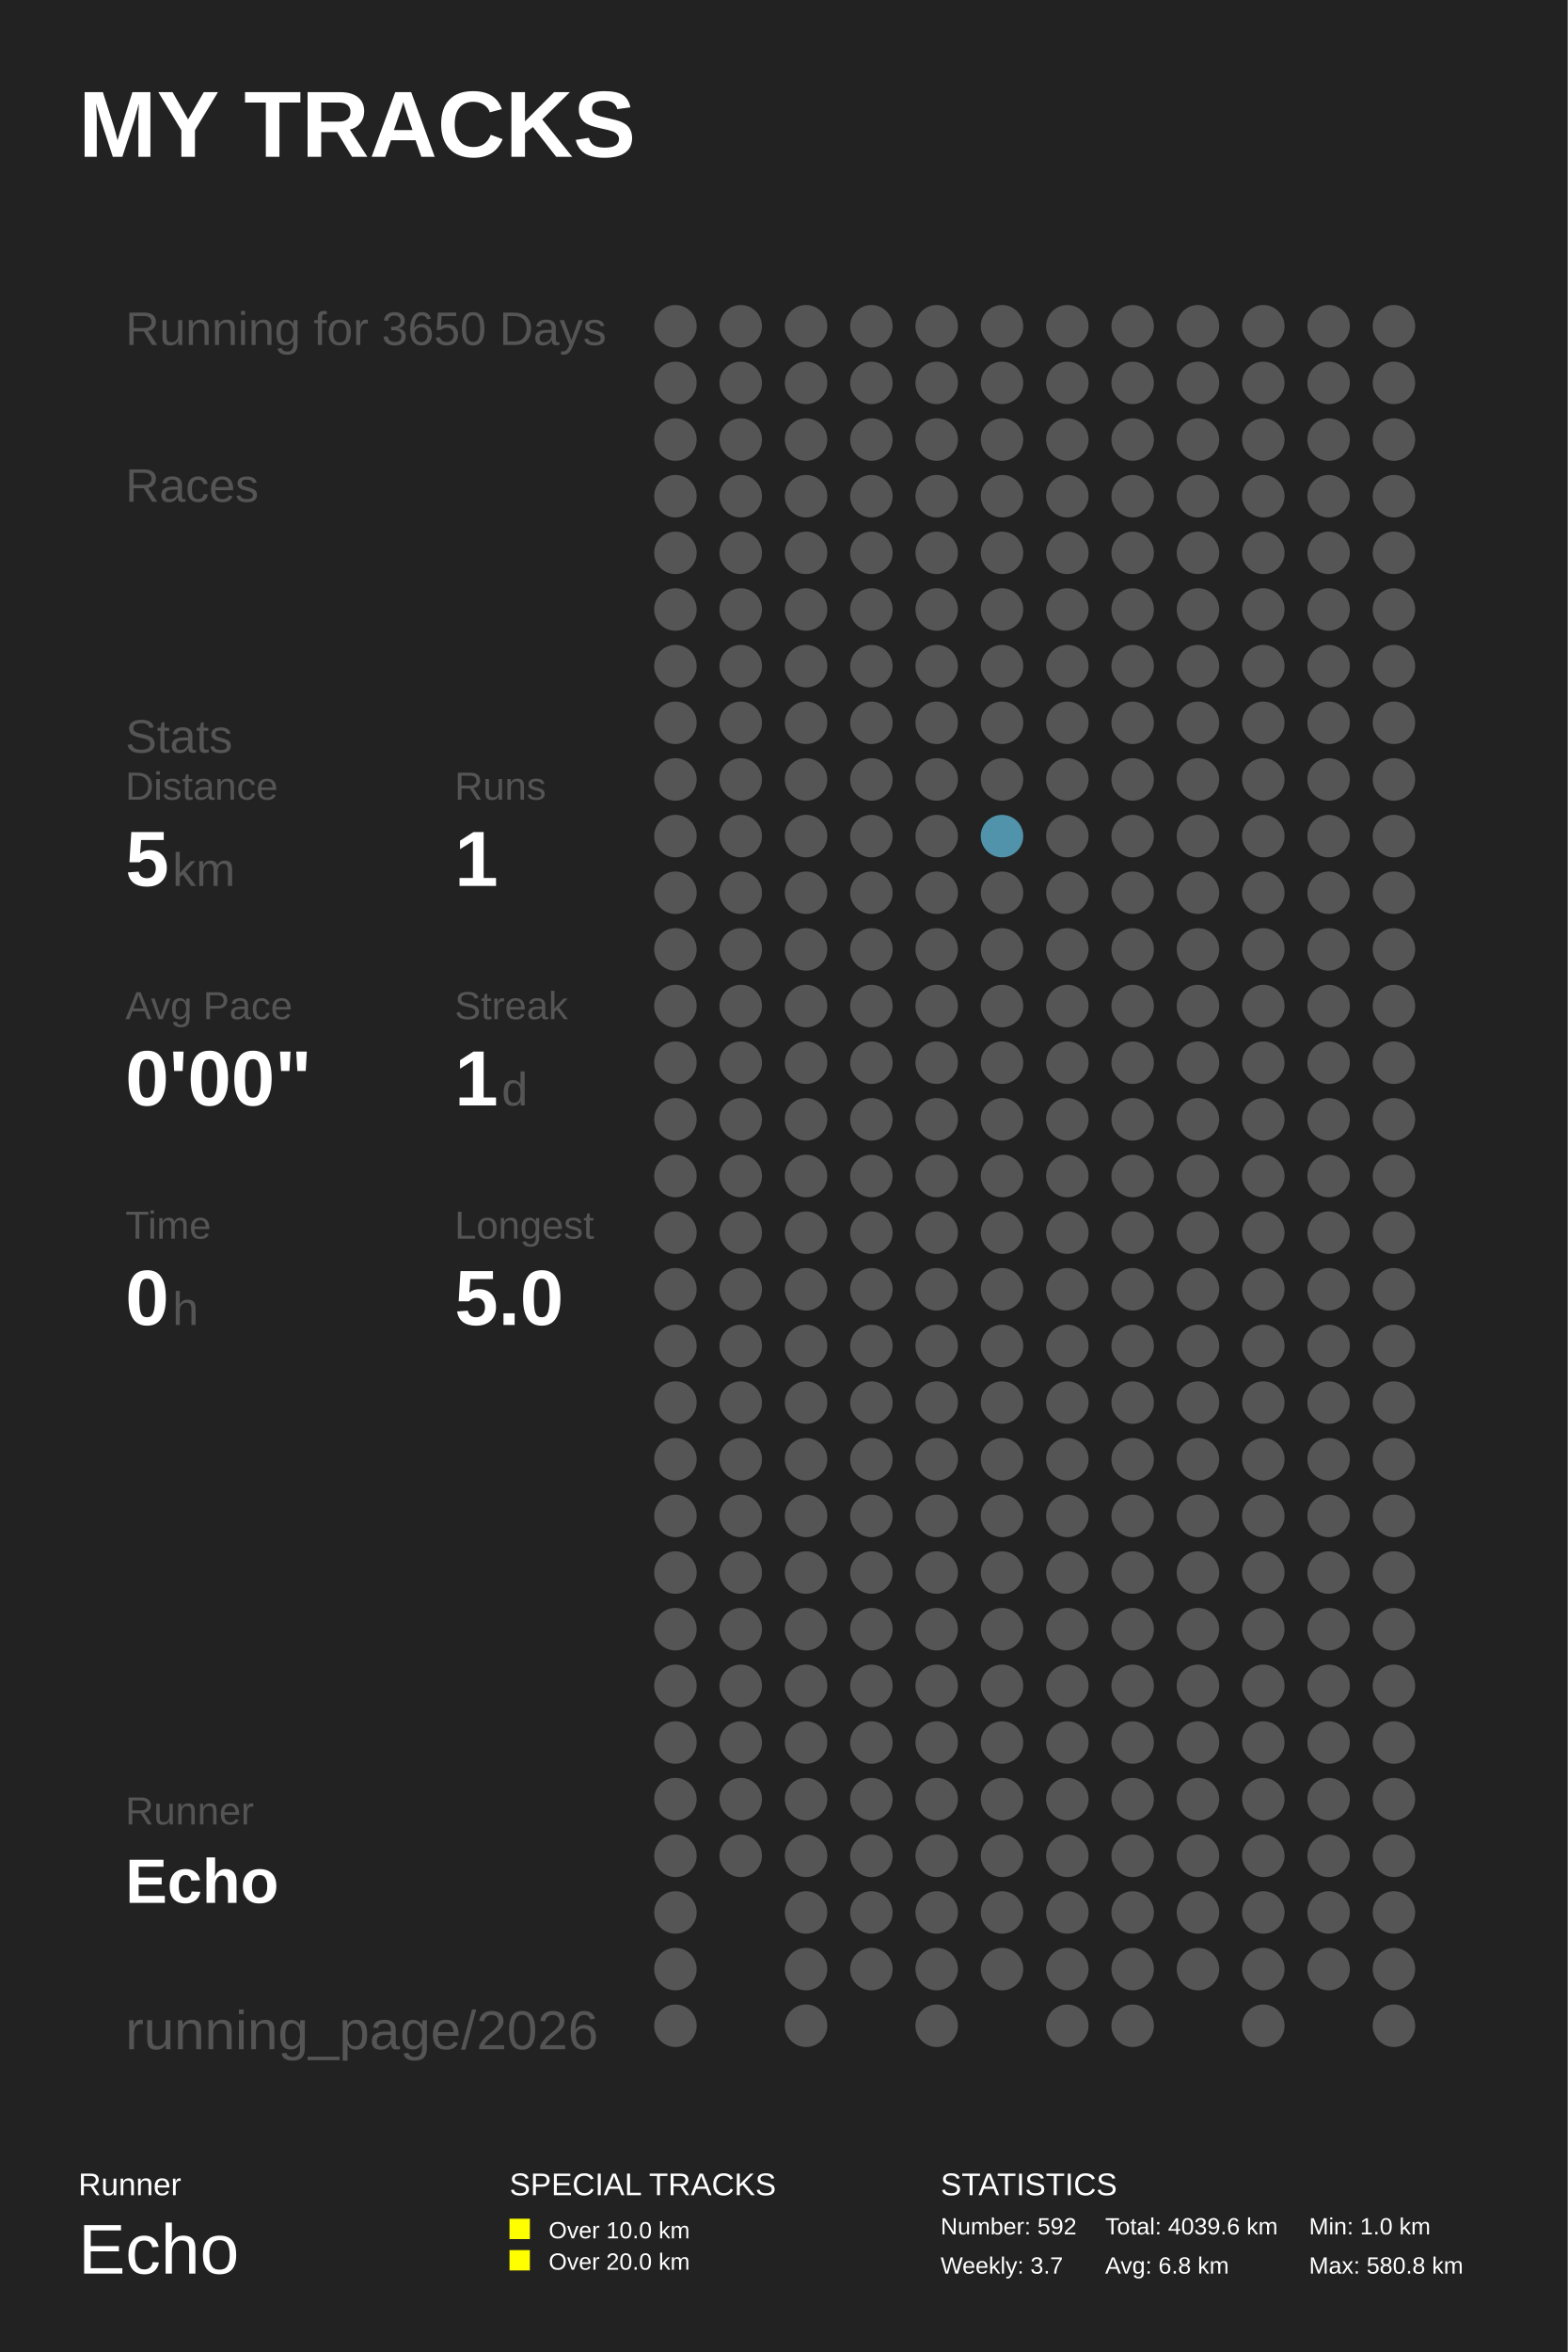
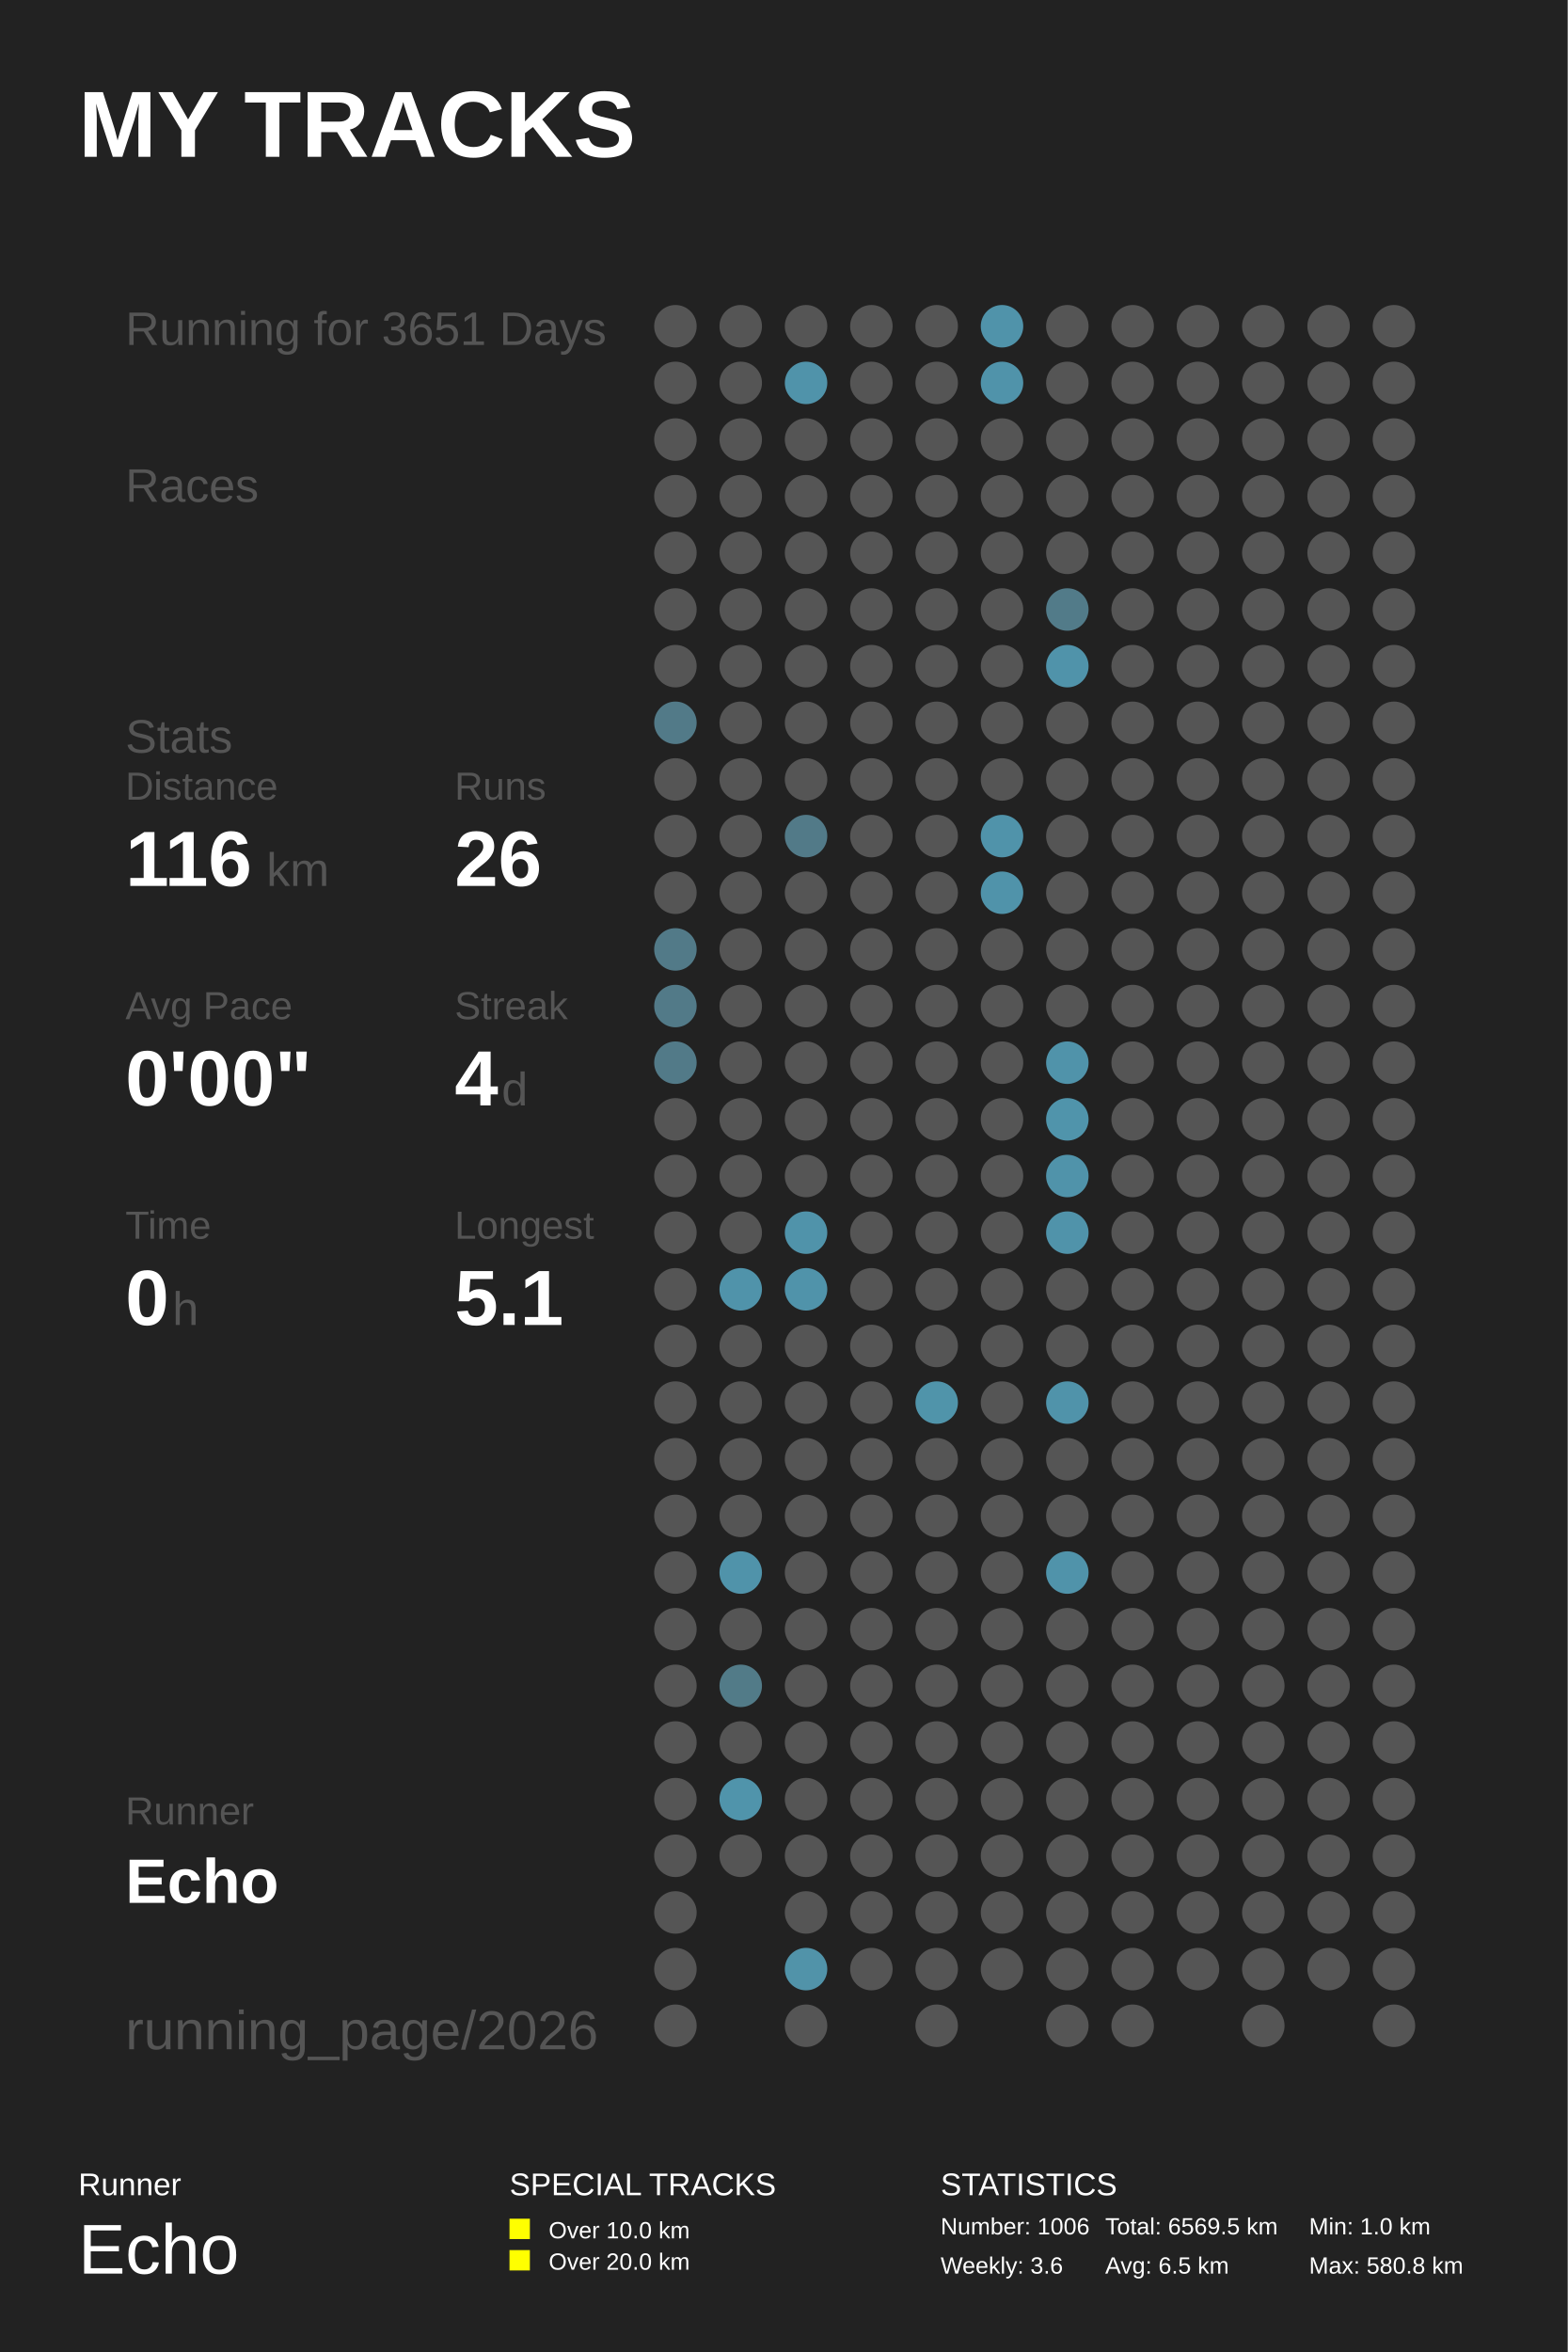
<svg xmlns="http://www.w3.org/2000/svg" baseProfile="full" height="300mm" version="1.1" viewBox="0,0,200,300" width="200mm">
  <defs />
  <rect fill="#222222" height="300" width="200" x="0" y="0" />
  <text fill="#FFFFFF" style="font-size:12px; font-family:Arial; font-weight:bold;" x="10" y="20">MY TRACKS</text>
  <text fill="#FFFFFF" style="font-size:4px; font-family:Arial" x="10" y="280">Runner</text>
  <text fill="#FFFFFF" style="font-size:9px; font-family:Arial" x="10" y="290">Echo</text>
  <text fill="#FFFFFF" style="font-size:4px; font-family:Arial" x="65" y="280">SPECIAL TRACKS</text>
  <rect fill="#FFFF00" height="2.6" width="2.6" x="65" y="283" />
  <text fill="#FFFFFF" style="font-size:3px; font-family:Arial" x="70" y="285.5">Over 10.0 km</text>
  <rect fill="#FFFF00" height="2.6" width="2.6" x="65" y="287" />
  <text fill="#FFFFFF" style="font-size:3px; font-family:Arial" x="70" y="289.5">Over 20.0 km</text>
  <text fill="#FFFFFF" style="font-size:4px; font-family:Arial" x="120" y="280">STATISTICS</text>
-   <text fill="#FFFFFF" style="font-size:3px; font-family:Arial" x="120" y="285">Number: 592</text>
-   <text fill="#FFFFFF" style="font-size:3px; font-family:Arial" x="120" y="290">Weekly: 3.7</text>
-   <text fill="#FFFFFF" style="font-size:3px; font-family:Arial" x="141" y="285">Total: 4039.6 km</text>
-   <text fill="#FFFFFF" style="font-size:3px; font-family:Arial" x="141" y="290">Avg: 6.8 km</text>
+   <text fill="#FFFFFF" style="font-size:3px; font-family:Arial" x="120" y="285">Number: 1006</text>
+   <text fill="#FFFFFF" style="font-size:3px; font-family:Arial" x="120" y="290">Weekly: 3.6</text>
+   <text fill="#FFFFFF" style="font-size:3px; font-family:Arial" x="141" y="285">Total: 6569.5 km</text>
+   <text fill="#FFFFFF" style="font-size:3px; font-family:Arial" x="141" y="290">Avg: 6.5 km</text>
  <text fill="#FFFFFF" style="font-size:3px; font-family:Arial" x="167" y="285">Min: 1.0 km</text>
  <text fill="#FFFFFF" style="font-size:3px; font-family:Arial" x="167" y="290">Max: 580.8 km</text>
-   <text fill="#555555" style="font-size:6px; font-family:Arial;" x="16" y="44">Running for 3650 Days</text>
+   <text fill="#555555" style="font-size:6px; font-family:Arial;" x="16" y="44">Running for 3651 Days</text>
  <text fill="#555555" style="font-size:6px; font-family:Arial;" x="16" y="64">Races</text>
  <text fill="#555555" style="font-size:6px; font-family:Arial;" x="16" y="96">Stats</text>
  <text fill="#555555" style="font-size:5px; font-family:Arial;" x="16" y="102">Distance</text>
-   <text fill="#FFFFFF" style="font-size:10px; font-family:Arial; font-weight:bold;" x="16" y="113">5</text>
-   <text fill="#555555" style="font-size:6px; font-family:Arial;" x="22" y="113">km</text>
+   <text fill="#FFFFFF" style="font-size:10px; font-family:Arial; font-weight:bold;" x="16" y="113">116</text>
+   <text fill="#555555" style="font-size:6px; font-family:Arial;" x="34" y="113">km</text>
  <text fill="#555555" style="font-size:5px; font-family:Arial;" x="58" y="102">Runs</text>
-   <text fill="#FFFFFF" style="font-size:10px; font-family:Arial; font-weight:bold;" x="58" y="113">1</text>
+   <text fill="#FFFFFF" style="font-size:10px; font-family:Arial; font-weight:bold;" x="58" y="113">26</text>
  <text fill="#555555" style="font-size:5px; font-family:Arial;" x="16" y="130">Avg Pace</text>
  <text fill="#FFFFFF" style="font-size:10px; font-family:Arial; font-weight:bold;" x="16" y="141">0'00"</text>
  <text fill="#555555" style="font-size:5px; font-family:Arial;" x="58" y="130">Streak</text>
-   <text fill="#FFFFFF" style="font-size:10px; font-family:Arial; font-weight:bold;" x="58" y="141">1</text>
+   <text fill="#FFFFFF" style="font-size:10px; font-family:Arial; font-weight:bold;" x="58" y="141">4</text>
  <text fill="#555555" style="font-size:6px; font-family:Arial;" x="64" y="141">d</text>
  <text fill="#555555" style="font-size:5px; font-family:Arial;" x="16" y="158">Time</text>
  <text fill="#FFFFFF" style="font-size:10px; font-family:Arial; font-weight:bold;" x="16" y="169">0</text>
  <text fill="#555555" style="font-size:6px; font-family:Arial;" x="22" y="169">h</text>
  <text fill="#555555" style="font-size:5px; font-family:Arial;" x="58" y="158">Longest</text>
-   <text fill="#FFFFFF" style="font-size:10px; font-family:Arial; font-weight:bold;" x="58" y="169">5.0</text>
+   <text fill="#FFFFFF" style="font-size:10px; font-family:Arial; font-weight:bold;" x="58" y="169">5.1</text>
  <text fill="#555555" style="font-size:5px; font-family:Arial;" x="16" y="232.71">Runner</text>
  <text fill="#FFFFFF" style="font-size:8px; font-family:Arial; font-weight:bold;" x="16" y="242.71">Echo</text>
  <text fill="#555555" style="font-size:7px; font-family:Arial;" x="16" y="261.387">running_page/2026</text>
  <circle cx="86.167" cy="41.613" fill="#555555" r="2.71" />
  <circle cx="86.167" cy="48.839" fill="#555555" r="2.71" />
  <circle cx="86.167" cy="56.065" fill="#555555" r="2.71" />
  <circle cx="86.167" cy="63.29" fill="#555555" r="2.71" />
  <circle cx="86.167" cy="70.516" fill="#555555" r="2.71" />
  <circle cx="86.167" cy="77.742" fill="#555555" r="2.71" />
  <circle cx="86.167" cy="84.968" fill="#555555" r="2.71" />
-   <circle cx="86.167" cy="92.194" fill="#555555" r="2.71" />
+   <circle cx="86.167" cy="92.194" fill="#527a88" r="2.71" />
  <circle cx="86.167" cy="99.419" fill="#555555" r="2.71" />
  <circle cx="86.167" cy="106.645" fill="#555555" r="2.71" />
  <circle cx="86.167" cy="113.871" fill="#555555" r="2.71" />
-   <circle cx="86.167" cy="121.097" fill="#555555" r="2.71" />
-   <circle cx="86.167" cy="128.323" fill="#555555" r="2.71" />
-   <circle cx="86.167" cy="135.548" fill="#555555" r="2.71" />
+   <circle cx="86.167" cy="121.097" fill="#527a88" r="2.71" />
+   <circle cx="86.167" cy="128.323" fill="#527a88" r="2.71" />
+   <circle cx="86.167" cy="135.548" fill="#527a88" r="2.71" />
  <circle cx="86.167" cy="142.774" fill="#555555" r="2.71" />
  <circle cx="86.167" cy="150.0" fill="#555555" r="2.71" />
  <circle cx="86.167" cy="157.226" fill="#555555" r="2.71" />
  <circle cx="86.167" cy="164.452" fill="#555555" r="2.71" />
  <circle cx="86.167" cy="171.677" fill="#555555" r="2.71" />
  <circle cx="86.167" cy="178.903" fill="#555555" r="2.71" />
  <circle cx="86.167" cy="186.129" fill="#555555" r="2.71" />
  <circle cx="86.167" cy="193.355" fill="#555555" r="2.71" />
  <circle cx="86.167" cy="200.581" fill="#555555" r="2.71" />
  <circle cx="86.167" cy="207.806" fill="#555555" r="2.71" />
  <circle cx="86.167" cy="215.032" fill="#555555" r="2.71" />
  <circle cx="86.167" cy="222.258" fill="#555555" r="2.71" />
  <circle cx="86.167" cy="229.484" fill="#555555" r="2.71" />
  <circle cx="86.167" cy="236.71" fill="#555555" r="2.71" />
  <circle cx="86.167" cy="243.935" fill="#555555" r="2.71" />
  <circle cx="86.167" cy="251.161" fill="#555555" r="2.71" />
  <circle cx="86.167" cy="258.387" fill="#555555" r="2.71" />
  <circle cx="94.5" cy="41.613" fill="#555555" r="2.71" />
  <circle cx="94.5" cy="48.839" fill="#555555" r="2.71" />
  <circle cx="94.5" cy="56.065" fill="#555555" r="2.71" />
  <circle cx="94.5" cy="63.29" fill="#555555" r="2.71" />
  <circle cx="94.5" cy="70.516" fill="#555555" r="2.71" />
  <circle cx="94.5" cy="77.742" fill="#555555" r="2.71" />
  <circle cx="94.5" cy="84.968" fill="#555555" r="2.71" />
  <circle cx="94.5" cy="92.194" fill="#555555" r="2.71" />
  <circle cx="94.5" cy="99.419" fill="#555555" r="2.71" />
  <circle cx="94.5" cy="106.645" fill="#555555" r="2.71" />
  <circle cx="94.5" cy="113.871" fill="#555555" r="2.71" />
  <circle cx="94.5" cy="121.097" fill="#555555" r="2.71" />
  <circle cx="94.5" cy="128.323" fill="#555555" r="2.71" />
  <circle cx="94.5" cy="135.548" fill="#555555" r="2.71" />
  <circle cx="94.5" cy="142.774" fill="#555555" r="2.71" />
  <circle cx="94.5" cy="150.0" fill="#555555" r="2.71" />
  <circle cx="94.5" cy="157.226" fill="#555555" r="2.71" />
-   <circle cx="94.5" cy="164.452" fill="#555555" r="2.71" />
+   <circle cx="94.5" cy="164.452" fill="#5093aa" r="2.71" />
  <circle cx="94.5" cy="171.677" fill="#555555" r="2.71" />
  <circle cx="94.5" cy="178.903" fill="#555555" r="2.71" />
  <circle cx="94.5" cy="186.129" fill="#555555" r="2.71" />
  <circle cx="94.5" cy="193.355" fill="#555555" r="2.71" />
-   <circle cx="94.5" cy="200.581" fill="#555555" r="2.71" />
+   <circle cx="94.5" cy="200.581" fill="#5093aa" r="2.71" />
  <circle cx="94.5" cy="207.806" fill="#555555" r="2.71" />
-   <circle cx="94.5" cy="215.032" fill="#555555" r="2.71" />
+   <circle cx="94.5" cy="215.032" fill="#527b88" r="2.71" />
  <circle cx="94.5" cy="222.258" fill="#555555" r="2.71" />
-   <circle cx="94.5" cy="229.484" fill="#555555" r="2.71" />
+   <circle cx="94.5" cy="229.484" fill="#5094ab" r="2.71" />
  <circle cx="94.5" cy="236.71" fill="#555555" r="2.71" />
  <circle cx="102.833" cy="41.613" fill="#555555" r="2.71" />
-   <circle cx="102.833" cy="48.839" fill="#555555" r="2.71" />
+   <circle cx="102.833" cy="48.839" fill="#5093aa" r="2.71" />
  <circle cx="102.833" cy="56.065" fill="#555555" r="2.71" />
  <circle cx="102.833" cy="63.29" fill="#555555" r="2.71" />
  <circle cx="102.833" cy="70.516" fill="#555555" r="2.71" />
  <circle cx="102.833" cy="77.742" fill="#555555" r="2.71" />
  <circle cx="102.833" cy="84.968" fill="#555555" r="2.71" />
  <circle cx="102.833" cy="92.194" fill="#555555" r="2.71" />
  <circle cx="102.833" cy="99.419" fill="#555555" r="2.71" />
-   <circle cx="102.833" cy="106.645" fill="#555555" r="2.71" />
+   <circle cx="102.833" cy="106.645" fill="#527a88" r="2.71" />
  <circle cx="102.833" cy="113.871" fill="#555555" r="2.71" />
  <circle cx="102.833" cy="121.097" fill="#555555" r="2.71" />
  <circle cx="102.833" cy="128.323" fill="#555555" r="2.71" />
  <circle cx="102.833" cy="135.548" fill="#555555" r="2.71" />
  <circle cx="102.833" cy="142.774" fill="#555555" r="2.71" />
  <circle cx="102.833" cy="150.0" fill="#555555" r="2.71" />
-   <circle cx="102.833" cy="157.226" fill="#555555" r="2.71" />
-   <circle cx="102.833" cy="164.452" fill="#555555" r="2.71" />
+   <circle cx="102.833" cy="157.226" fill="#5093aa" r="2.71" />
+   <circle cx="102.833" cy="164.452" fill="#5093aa" r="2.71" />
  <circle cx="102.833" cy="171.677" fill="#555555" r="2.71" />
  <circle cx="102.833" cy="178.903" fill="#555555" r="2.71" />
  <circle cx="102.833" cy="186.129" fill="#555555" r="2.71" />
  <circle cx="102.833" cy="193.355" fill="#555555" r="2.71" />
  <circle cx="102.833" cy="200.581" fill="#555555" r="2.71" />
  <circle cx="102.833" cy="207.806" fill="#555555" r="2.71" />
  <circle cx="102.833" cy="215.032" fill="#555555" r="2.71" />
  <circle cx="102.833" cy="222.258" fill="#555555" r="2.71" />
  <circle cx="102.833" cy="229.484" fill="#555555" r="2.71" />
  <circle cx="102.833" cy="236.71" fill="#555555" r="2.71" />
  <circle cx="102.833" cy="243.935" fill="#555555" r="2.71" />
-   <circle cx="102.833" cy="251.161" fill="#555555" r="2.71" />
+   <circle cx="102.833" cy="251.161" fill="#5193a9" r="2.71" />
  <circle cx="102.833" cy="258.387" fill="#555555" r="2.71" />
  <circle cx="111.167" cy="41.613" fill="#555555" r="2.71" />
  <circle cx="111.167" cy="48.839" fill="#555555" r="2.71" />
  <circle cx="111.167" cy="56.065" fill="#555555" r="2.71" />
  <circle cx="111.167" cy="63.29" fill="#555555" r="2.71" />
  <circle cx="111.167" cy="70.516" fill="#555555" r="2.71" />
  <circle cx="111.167" cy="77.742" fill="#555555" r="2.71" />
  <circle cx="111.167" cy="84.968" fill="#555555" r="2.71" />
  <circle cx="111.167" cy="92.194" fill="#555555" r="2.71" />
  <circle cx="111.167" cy="99.419" fill="#555555" r="2.71" />
  <circle cx="111.167" cy="106.645" fill="#555555" r="2.71" />
  <circle cx="111.167" cy="113.871" fill="#555555" r="2.71" />
  <circle cx="111.167" cy="121.097" fill="#555555" r="2.71" />
  <circle cx="111.167" cy="128.323" fill="#555555" r="2.71" />
  <circle cx="111.167" cy="135.548" fill="#555555" r="2.71" />
  <circle cx="111.167" cy="142.774" fill="#555555" r="2.71" />
  <circle cx="111.167" cy="150.0" fill="#555555" r="2.71" />
  <circle cx="111.167" cy="157.226" fill="#555555" r="2.71" />
  <circle cx="111.167" cy="164.452" fill="#555555" r="2.71" />
  <circle cx="111.167" cy="171.677" fill="#555555" r="2.71" />
  <circle cx="111.167" cy="178.903" fill="#555555" r="2.71" />
  <circle cx="111.167" cy="186.129" fill="#555555" r="2.71" />
  <circle cx="111.167" cy="193.355" fill="#555555" r="2.71" />
  <circle cx="111.167" cy="200.581" fill="#555555" r="2.71" />
  <circle cx="111.167" cy="207.806" fill="#555555" r="2.71" />
  <circle cx="111.167" cy="215.032" fill="#555555" r="2.71" />
  <circle cx="111.167" cy="222.258" fill="#555555" r="2.71" />
  <circle cx="111.167" cy="229.484" fill="#555555" r="2.71" />
  <circle cx="111.167" cy="236.71" fill="#555555" r="2.71" />
  <circle cx="111.167" cy="243.935" fill="#555555" r="2.71" />
  <circle cx="111.167" cy="251.161" fill="#555555" r="2.71" />
  <circle cx="119.5" cy="41.613" fill="#555555" r="2.71" />
  <circle cx="119.5" cy="48.839" fill="#555555" r="2.71" />
  <circle cx="119.5" cy="56.065" fill="#555555" r="2.71" />
  <circle cx="119.5" cy="63.29" fill="#555555" r="2.71" />
  <circle cx="119.5" cy="70.516" fill="#555555" r="2.71" />
  <circle cx="119.5" cy="77.742" fill="#555555" r="2.71" />
  <circle cx="119.5" cy="84.968" fill="#555555" r="2.71" />
  <circle cx="119.5" cy="92.194" fill="#555555" r="2.71" />
  <circle cx="119.5" cy="99.419" fill="#555555" r="2.71" />
  <circle cx="119.5" cy="106.645" fill="#555555" r="2.71" />
  <circle cx="119.5" cy="113.871" fill="#555555" r="2.71" />
  <circle cx="119.5" cy="121.097" fill="#555555" r="2.71" />
  <circle cx="119.5" cy="128.323" fill="#555555" r="2.71" />
  <circle cx="119.5" cy="135.548" fill="#555555" r="2.71" />
  <circle cx="119.5" cy="142.774" fill="#555555" r="2.71" />
  <circle cx="119.5" cy="150.0" fill="#555555" r="2.71" />
  <circle cx="119.5" cy="157.226" fill="#555555" r="2.71" />
  <circle cx="119.5" cy="164.452" fill="#555555" r="2.71" />
  <circle cx="119.5" cy="171.677" fill="#555555" r="2.71" />
-   <circle cx="119.5" cy="178.903" fill="#555555" r="2.71" />
+   <circle cx="119.5" cy="178.903" fill="#5094aa" r="2.71" />
  <circle cx="119.5" cy="186.129" fill="#555555" r="2.71" />
  <circle cx="119.5" cy="193.355" fill="#555555" r="2.71" />
  <circle cx="119.5" cy="200.581" fill="#555555" r="2.71" />
  <circle cx="119.5" cy="207.806" fill="#555555" r="2.71" />
  <circle cx="119.5" cy="215.032" fill="#555555" r="2.71" />
  <circle cx="119.5" cy="222.258" fill="#555555" r="2.71" />
  <circle cx="119.5" cy="229.484" fill="#555555" r="2.71" />
  <circle cx="119.5" cy="236.71" fill="#555555" r="2.71" />
  <circle cx="119.5" cy="243.935" fill="#555555" r="2.71" />
  <circle cx="119.5" cy="251.161" fill="#555555" r="2.71" />
  <circle cx="119.5" cy="258.387" fill="#555555" r="2.71" />
-   <circle cx="127.833" cy="41.613" fill="#555555" r="2.71" />
-   <circle cx="127.833" cy="48.839" fill="#555555" r="2.71" />
+   <circle cx="127.833" cy="41.613" fill="#5093aa" r="2.71" />
+   <circle cx="127.833" cy="48.839" fill="#5093aa" r="2.71" />
  <circle cx="127.833" cy="56.065" fill="#555555" r="2.71" />
  <circle cx="127.833" cy="63.29" fill="#555555" r="2.71" />
  <circle cx="127.833" cy="70.516" fill="#555555" r="2.71" />
  <circle cx="127.833" cy="77.742" fill="#555555" r="2.71" />
  <circle cx="127.833" cy="84.968" fill="#555555" r="2.71" />
  <circle cx="127.833" cy="92.194" fill="#555555" r="2.71" />
  <circle cx="127.833" cy="99.419" fill="#555555" r="2.71" />
  <circle cx="127.833" cy="106.645" fill="#5093aa" r="2.71" />
-   <circle cx="127.833" cy="113.871" fill="#555555" r="2.71" />
+   <circle cx="127.833" cy="113.871" fill="#5093aa" r="2.71" />
  <circle cx="127.833" cy="121.097" fill="#555555" r="2.71" />
  <circle cx="127.833" cy="128.323" fill="#555555" r="2.71" />
  <circle cx="127.833" cy="135.548" fill="#555555" r="2.71" />
  <circle cx="127.833" cy="142.774" fill="#555555" r="2.71" />
  <circle cx="127.833" cy="150.0" fill="#555555" r="2.71" />
  <circle cx="127.833" cy="157.226" fill="#555555" r="2.71" />
  <circle cx="127.833" cy="164.452" fill="#555555" r="2.71" />
  <circle cx="127.833" cy="171.677" fill="#555555" r="2.71" />
  <circle cx="127.833" cy="178.903" fill="#555555" r="2.71" />
  <circle cx="127.833" cy="186.129" fill="#555555" r="2.71" />
  <circle cx="127.833" cy="193.355" fill="#555555" r="2.71" />
  <circle cx="127.833" cy="200.581" fill="#555555" r="2.71" />
  <circle cx="127.833" cy="207.806" fill="#555555" r="2.71" />
  <circle cx="127.833" cy="215.032" fill="#555555" r="2.71" />
  <circle cx="127.833" cy="222.258" fill="#555555" r="2.71" />
  <circle cx="127.833" cy="229.484" fill="#555555" r="2.71" />
  <circle cx="127.833" cy="236.71" fill="#555555" r="2.71" />
  <circle cx="127.833" cy="243.935" fill="#555555" r="2.71" />
  <circle cx="127.833" cy="251.161" fill="#555555" r="2.71" />
  <circle cx="136.167" cy="41.613" fill="#555555" r="2.71" />
  <circle cx="136.167" cy="48.839" fill="#555555" r="2.71" />
  <circle cx="136.167" cy="56.065" fill="#555555" r="2.71" />
  <circle cx="136.167" cy="63.29" fill="#555555" r="2.71" />
  <circle cx="136.167" cy="70.516" fill="#555555" r="2.71" />
-   <circle cx="136.167" cy="77.742" fill="#555555" r="2.71" />
-   <circle cx="136.167" cy="84.968" fill="#555555" r="2.71" />
+   <circle cx="136.167" cy="77.742" fill="#527b89" r="2.71" />
+   <circle cx="136.167" cy="84.968" fill="#5093aa" r="2.71" />
  <circle cx="136.167" cy="92.194" fill="#555555" r="2.71" />
  <circle cx="136.167" cy="99.419" fill="#555555" r="2.71" />
  <circle cx="136.167" cy="106.645" fill="#555555" r="2.71" />
  <circle cx="136.167" cy="113.871" fill="#555555" r="2.71" />
  <circle cx="136.167" cy="121.097" fill="#555555" r="2.71" />
  <circle cx="136.167" cy="128.323" fill="#555555" r="2.71" />
-   <circle cx="136.167" cy="135.548" fill="#555555" r="2.71" />
-   <circle cx="136.167" cy="142.774" fill="#555555" r="2.71" />
-   <circle cx="136.167" cy="150.0" fill="#555555" r="2.71" />
-   <circle cx="136.167" cy="157.226" fill="#555555" r="2.71" />
+   <circle cx="136.167" cy="135.548" fill="#5093aa" r="2.71" />
+   <circle cx="136.167" cy="142.774" fill="#5094ab" r="2.71" />
+   <circle cx="136.167" cy="150.0" fill="#5093aa" r="2.71" />
+   <circle cx="136.167" cy="157.226" fill="#5093aa" r="2.71" />
  <circle cx="136.167" cy="164.452" fill="#555555" r="2.71" />
  <circle cx="136.167" cy="171.677" fill="#555555" r="2.71" />
-   <circle cx="136.167" cy="178.903" fill="#555555" r="2.71" />
+   <circle cx="136.167" cy="178.903" fill="#5093aa" r="2.71" />
  <circle cx="136.167" cy="186.129" fill="#555555" r="2.71" />
  <circle cx="136.167" cy="193.355" fill="#555555" r="2.71" />
-   <circle cx="136.167" cy="200.581" fill="#555555" r="2.71" />
+   <circle cx="136.167" cy="200.581" fill="#5093aa" r="2.71" />
  <circle cx="136.167" cy="207.806" fill="#555555" r="2.71" />
  <circle cx="136.167" cy="215.032" fill="#555555" r="2.71" />
  <circle cx="136.167" cy="222.258" fill="#555555" r="2.71" />
  <circle cx="136.167" cy="229.484" fill="#555555" r="2.71" />
  <circle cx="136.167" cy="236.71" fill="#555555" r="2.71" />
  <circle cx="136.167" cy="243.935" fill="#555555" r="2.71" />
  <circle cx="136.167" cy="251.161" fill="#555555" r="2.71" />
  <circle cx="136.167" cy="258.387" fill="#555555" r="2.71" />
  <circle cx="144.5" cy="41.613" fill="#555555" r="2.71" />
  <circle cx="144.5" cy="48.839" fill="#555555" r="2.71" />
  <circle cx="144.5" cy="56.065" fill="#555555" r="2.71" />
  <circle cx="144.5" cy="63.29" fill="#555555" r="2.71" />
  <circle cx="144.5" cy="70.516" fill="#555555" r="2.71" />
  <circle cx="144.5" cy="77.742" fill="#555555" r="2.71" />
  <circle cx="144.5" cy="84.968" fill="#555555" r="2.71" />
  <circle cx="144.5" cy="92.194" fill="#555555" r="2.71" />
  <circle cx="144.5" cy="99.419" fill="#555555" r="2.71" />
  <circle cx="144.5" cy="106.645" fill="#555555" r="2.71" />
  <circle cx="144.5" cy="113.871" fill="#555555" r="2.71" />
  <circle cx="144.5" cy="121.097" fill="#555555" r="2.71" />
  <circle cx="144.5" cy="128.323" fill="#555555" r="2.71" />
  <circle cx="144.5" cy="135.548" fill="#555555" r="2.71" />
  <circle cx="144.5" cy="142.774" fill="#555555" r="2.71" />
  <circle cx="144.5" cy="150.0" fill="#555555" r="2.71" />
  <circle cx="144.5" cy="157.226" fill="#555555" r="2.71" />
  <circle cx="144.5" cy="164.452" fill="#555555" r="2.71" />
  <circle cx="144.5" cy="171.677" fill="#555555" r="2.71" />
  <circle cx="144.5" cy="178.903" fill="#555555" r="2.71" />
  <circle cx="144.5" cy="186.129" fill="#555555" r="2.71" />
  <circle cx="144.5" cy="193.355" fill="#555555" r="2.71" />
  <circle cx="144.5" cy="200.581" fill="#555555" r="2.71" />
  <circle cx="144.5" cy="207.806" fill="#555555" r="2.71" />
  <circle cx="144.5" cy="215.032" fill="#555555" r="2.71" />
  <circle cx="144.5" cy="222.258" fill="#555555" r="2.71" />
  <circle cx="144.5" cy="229.484" fill="#555555" r="2.71" />
  <circle cx="144.5" cy="236.71" fill="#555555" r="2.71" />
  <circle cx="144.5" cy="243.935" fill="#555555" r="2.71" />
  <circle cx="144.5" cy="251.161" fill="#555555" r="2.71" />
  <circle cx="144.5" cy="258.387" fill="#555555" r="2.71" />
  <circle cx="152.833" cy="41.613" fill="#555555" r="2.71" />
  <circle cx="152.833" cy="48.839" fill="#555555" r="2.71" />
  <circle cx="152.833" cy="56.065" fill="#555555" r="2.71" />
  <circle cx="152.833" cy="63.29" fill="#555555" r="2.71" />
  <circle cx="152.833" cy="70.516" fill="#555555" r="2.71" />
  <circle cx="152.833" cy="77.742" fill="#555555" r="2.71" />
  <circle cx="152.833" cy="84.968" fill="#555555" r="2.71" />
  <circle cx="152.833" cy="92.194" fill="#555555" r="2.71" />
  <circle cx="152.833" cy="99.419" fill="#555555" r="2.71" />
  <circle cx="152.833" cy="106.645" fill="#555555" r="2.71" />
  <circle cx="152.833" cy="113.871" fill="#555555" r="2.71" />
  <circle cx="152.833" cy="121.097" fill="#555555" r="2.71" />
  <circle cx="152.833" cy="128.323" fill="#555555" r="2.71" />
  <circle cx="152.833" cy="135.548" fill="#555555" r="2.71" />
  <circle cx="152.833" cy="142.774" fill="#555555" r="2.71" />
  <circle cx="152.833" cy="150.0" fill="#555555" r="2.71" />
  <circle cx="152.833" cy="157.226" fill="#555555" r="2.71" />
  <circle cx="152.833" cy="164.452" fill="#555555" r="2.71" />
  <circle cx="152.833" cy="171.677" fill="#555555" r="2.71" />
  <circle cx="152.833" cy="178.903" fill="#555555" r="2.71" />
  <circle cx="152.833" cy="186.129" fill="#555555" r="2.71" />
  <circle cx="152.833" cy="193.355" fill="#555555" r="2.71" />
  <circle cx="152.833" cy="200.581" fill="#555555" r="2.71" />
  <circle cx="152.833" cy="207.806" fill="#555555" r="2.71" />
  <circle cx="152.833" cy="215.032" fill="#555555" r="2.71" />
  <circle cx="152.833" cy="222.258" fill="#555555" r="2.71" />
  <circle cx="152.833" cy="229.484" fill="#555555" r="2.71" />
  <circle cx="152.833" cy="236.71" fill="#555555" r="2.71" />
  <circle cx="152.833" cy="243.935" fill="#555555" r="2.71" />
  <circle cx="152.833" cy="251.161" fill="#555555" r="2.71" />
  <circle cx="161.167" cy="41.613" fill="#555555" r="2.71" />
  <circle cx="161.167" cy="48.839" fill="#555555" r="2.71" />
  <circle cx="161.167" cy="56.065" fill="#555555" r="2.71" />
  <circle cx="161.167" cy="63.29" fill="#555555" r="2.71" />
  <circle cx="161.167" cy="70.516" fill="#555555" r="2.71" />
  <circle cx="161.167" cy="77.742" fill="#555555" r="2.71" />
  <circle cx="161.167" cy="84.968" fill="#555555" r="2.71" />
  <circle cx="161.167" cy="92.194" fill="#555555" r="2.71" />
  <circle cx="161.167" cy="99.419" fill="#555555" r="2.71" />
  <circle cx="161.167" cy="106.645" fill="#555555" r="2.71" />
  <circle cx="161.167" cy="113.871" fill="#555555" r="2.71" />
  <circle cx="161.167" cy="121.097" fill="#555555" r="2.71" />
  <circle cx="161.167" cy="128.323" fill="#555555" r="2.71" />
  <circle cx="161.167" cy="135.548" fill="#555555" r="2.71" />
  <circle cx="161.167" cy="142.774" fill="#555555" r="2.71" />
  <circle cx="161.167" cy="150.0" fill="#555555" r="2.71" />
  <circle cx="161.167" cy="157.226" fill="#555555" r="2.71" />
  <circle cx="161.167" cy="164.452" fill="#555555" r="2.71" />
  <circle cx="161.167" cy="171.677" fill="#555555" r="2.71" />
  <circle cx="161.167" cy="178.903" fill="#555555" r="2.71" />
  <circle cx="161.167" cy="186.129" fill="#555555" r="2.71" />
  <circle cx="161.167" cy="193.355" fill="#555555" r="2.71" />
  <circle cx="161.167" cy="200.581" fill="#555555" r="2.71" />
  <circle cx="161.167" cy="207.806" fill="#555555" r="2.71" />
  <circle cx="161.167" cy="215.032" fill="#555555" r="2.71" />
  <circle cx="161.167" cy="222.258" fill="#555555" r="2.71" />
  <circle cx="161.167" cy="229.484" fill="#555555" r="2.71" />
  <circle cx="161.167" cy="236.71" fill="#555555" r="2.71" />
  <circle cx="161.167" cy="243.935" fill="#555555" r="2.71" />
  <circle cx="161.167" cy="251.161" fill="#555555" r="2.71" />
  <circle cx="161.167" cy="258.387" fill="#555555" r="2.71" />
  <circle cx="169.5" cy="41.613" fill="#555555" r="2.71" />
  <circle cx="169.5" cy="48.839" fill="#555555" r="2.71" />
  <circle cx="169.5" cy="56.065" fill="#555555" r="2.71" />
  <circle cx="169.5" cy="63.29" fill="#555555" r="2.71" />
  <circle cx="169.5" cy="70.516" fill="#555555" r="2.71" />
  <circle cx="169.5" cy="77.742" fill="#555555" r="2.71" />
  <circle cx="169.5" cy="84.968" fill="#555555" r="2.71" />
  <circle cx="169.5" cy="92.194" fill="#555555" r="2.71" />
  <circle cx="169.5" cy="99.419" fill="#555555" r="2.71" />
  <circle cx="169.5" cy="106.645" fill="#555555" r="2.71" />
  <circle cx="169.5" cy="113.871" fill="#555555" r="2.71" />
  <circle cx="169.5" cy="121.097" fill="#555555" r="2.71" />
  <circle cx="169.5" cy="128.323" fill="#555555" r="2.71" />
  <circle cx="169.5" cy="135.548" fill="#555555" r="2.71" />
  <circle cx="169.5" cy="142.774" fill="#555555" r="2.71" />
  <circle cx="169.5" cy="150.0" fill="#555555" r="2.71" />
  <circle cx="169.5" cy="157.226" fill="#555555" r="2.71" />
  <circle cx="169.5" cy="164.452" fill="#555555" r="2.71" />
  <circle cx="169.5" cy="171.677" fill="#555555" r="2.71" />
  <circle cx="169.5" cy="178.903" fill="#555555" r="2.71" />
  <circle cx="169.5" cy="186.129" fill="#555555" r="2.71" />
  <circle cx="169.5" cy="193.355" fill="#555555" r="2.71" />
  <circle cx="169.5" cy="200.581" fill="#555555" r="2.71" />
  <circle cx="169.5" cy="207.806" fill="#555555" r="2.71" />
  <circle cx="169.5" cy="215.032" fill="#555555" r="2.71" />
  <circle cx="169.5" cy="222.258" fill="#555555" r="2.71" />
  <circle cx="169.5" cy="229.484" fill="#555555" r="2.71" />
  <circle cx="169.5" cy="236.71" fill="#555555" r="2.71" />
  <circle cx="169.5" cy="243.935" fill="#555555" r="2.71" />
  <circle cx="169.5" cy="251.161" fill="#555555" r="2.71" />
  <circle cx="177.833" cy="41.613" fill="#555555" r="2.71" />
  <circle cx="177.833" cy="48.839" fill="#555555" r="2.71" />
  <circle cx="177.833" cy="56.065" fill="#555555" r="2.71" />
  <circle cx="177.833" cy="63.29" fill="#555555" r="2.71" />
  <circle cx="177.833" cy="70.516" fill="#555555" r="2.71" />
  <circle cx="177.833" cy="77.742" fill="#555555" r="2.71" />
  <circle cx="177.833" cy="84.968" fill="#555555" r="2.71" />
  <circle cx="177.833" cy="92.194" fill="#555555" r="2.71" />
  <circle cx="177.833" cy="99.419" fill="#555555" r="2.71" />
  <circle cx="177.833" cy="106.645" fill="#555555" r="2.71" />
  <circle cx="177.833" cy="113.871" fill="#555555" r="2.71" />
  <circle cx="177.833" cy="121.097" fill="#555555" r="2.71" />
  <circle cx="177.833" cy="128.323" fill="#555555" r="2.71" />
  <circle cx="177.833" cy="135.548" fill="#555555" r="2.71" />
  <circle cx="177.833" cy="142.774" fill="#555555" r="2.71" />
  <circle cx="177.833" cy="150.0" fill="#555555" r="2.71" />
  <circle cx="177.833" cy="157.226" fill="#555555" r="2.71" />
  <circle cx="177.833" cy="164.452" fill="#555555" r="2.71" />
  <circle cx="177.833" cy="171.677" fill="#555555" r="2.71" />
  <circle cx="177.833" cy="178.903" fill="#555555" r="2.71" />
  <circle cx="177.833" cy="186.129" fill="#555555" r="2.71" />
  <circle cx="177.833" cy="193.355" fill="#555555" r="2.71" />
  <circle cx="177.833" cy="200.581" fill="#555555" r="2.71" />
  <circle cx="177.833" cy="207.806" fill="#555555" r="2.71" />
  <circle cx="177.833" cy="215.032" fill="#555555" r="2.71" />
  <circle cx="177.833" cy="222.258" fill="#555555" r="2.71" />
  <circle cx="177.833" cy="229.484" fill="#555555" r="2.71" />
  <circle cx="177.833" cy="236.71" fill="#555555" r="2.71" />
  <circle cx="177.833" cy="243.935" fill="#555555" r="2.71" />
  <circle cx="177.833" cy="251.161" fill="#555555" r="2.71" />
  <circle cx="177.833" cy="258.387" fill="#555555" r="2.71" />
</svg>
